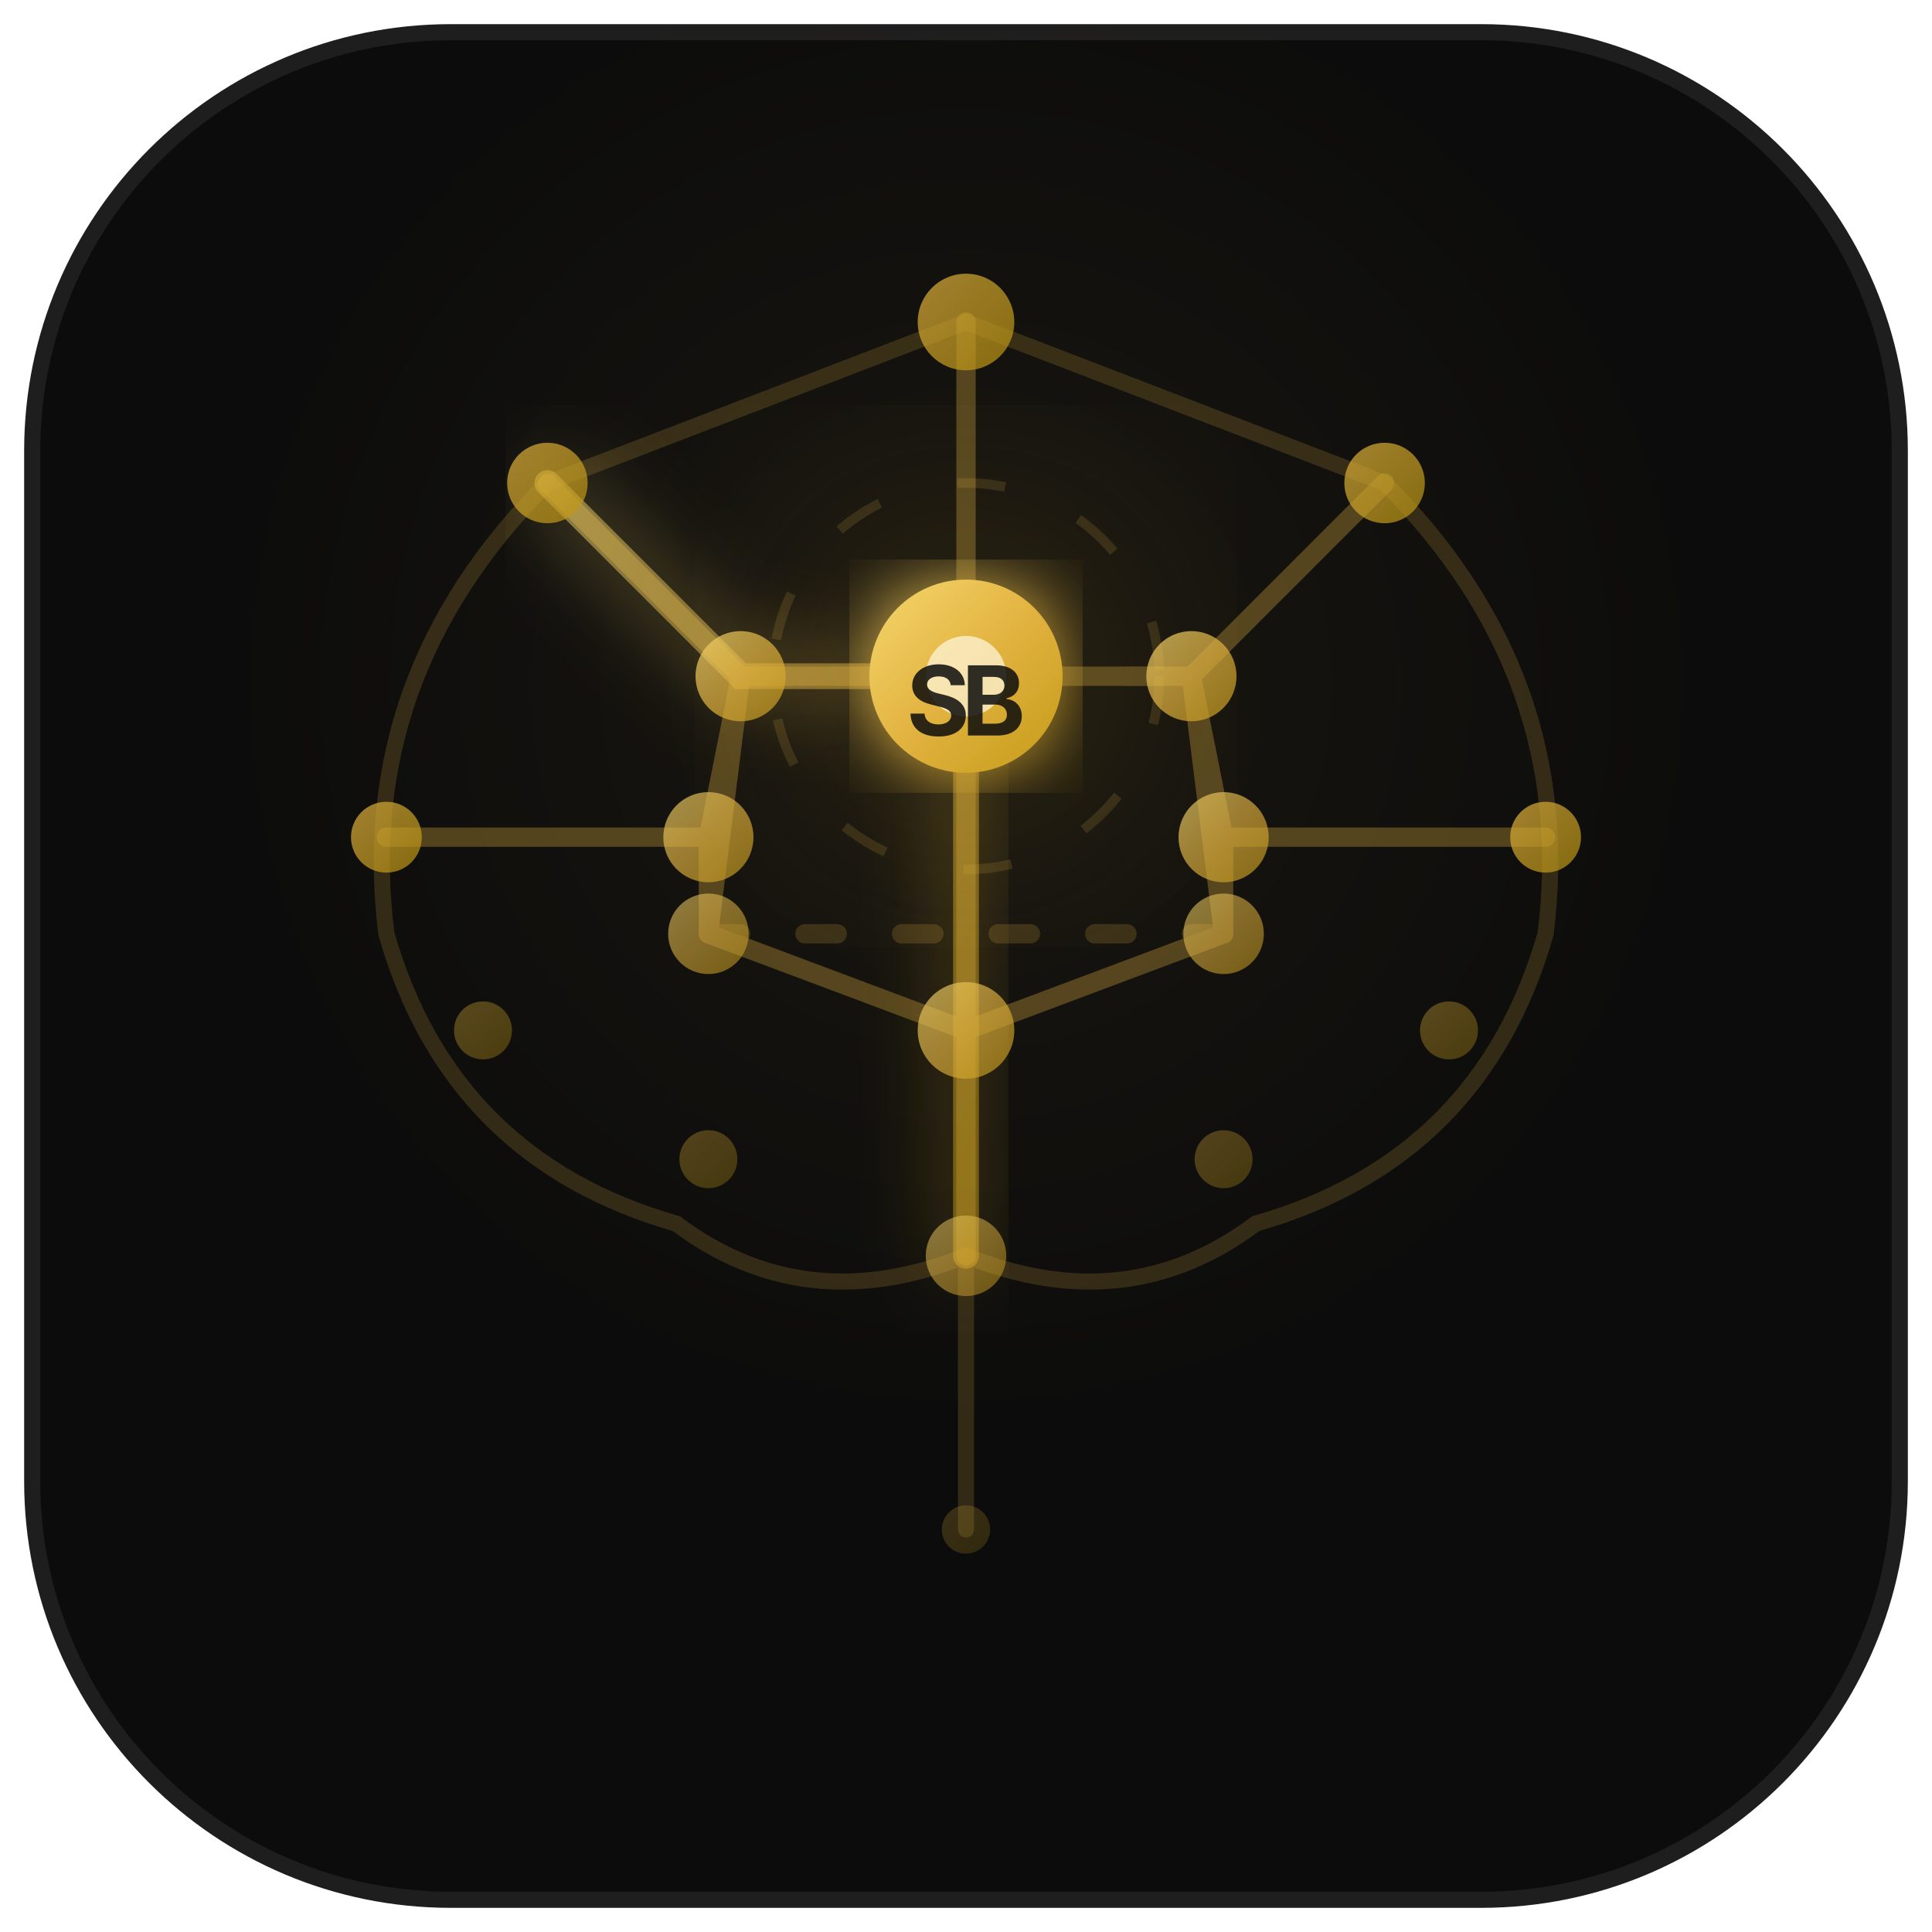
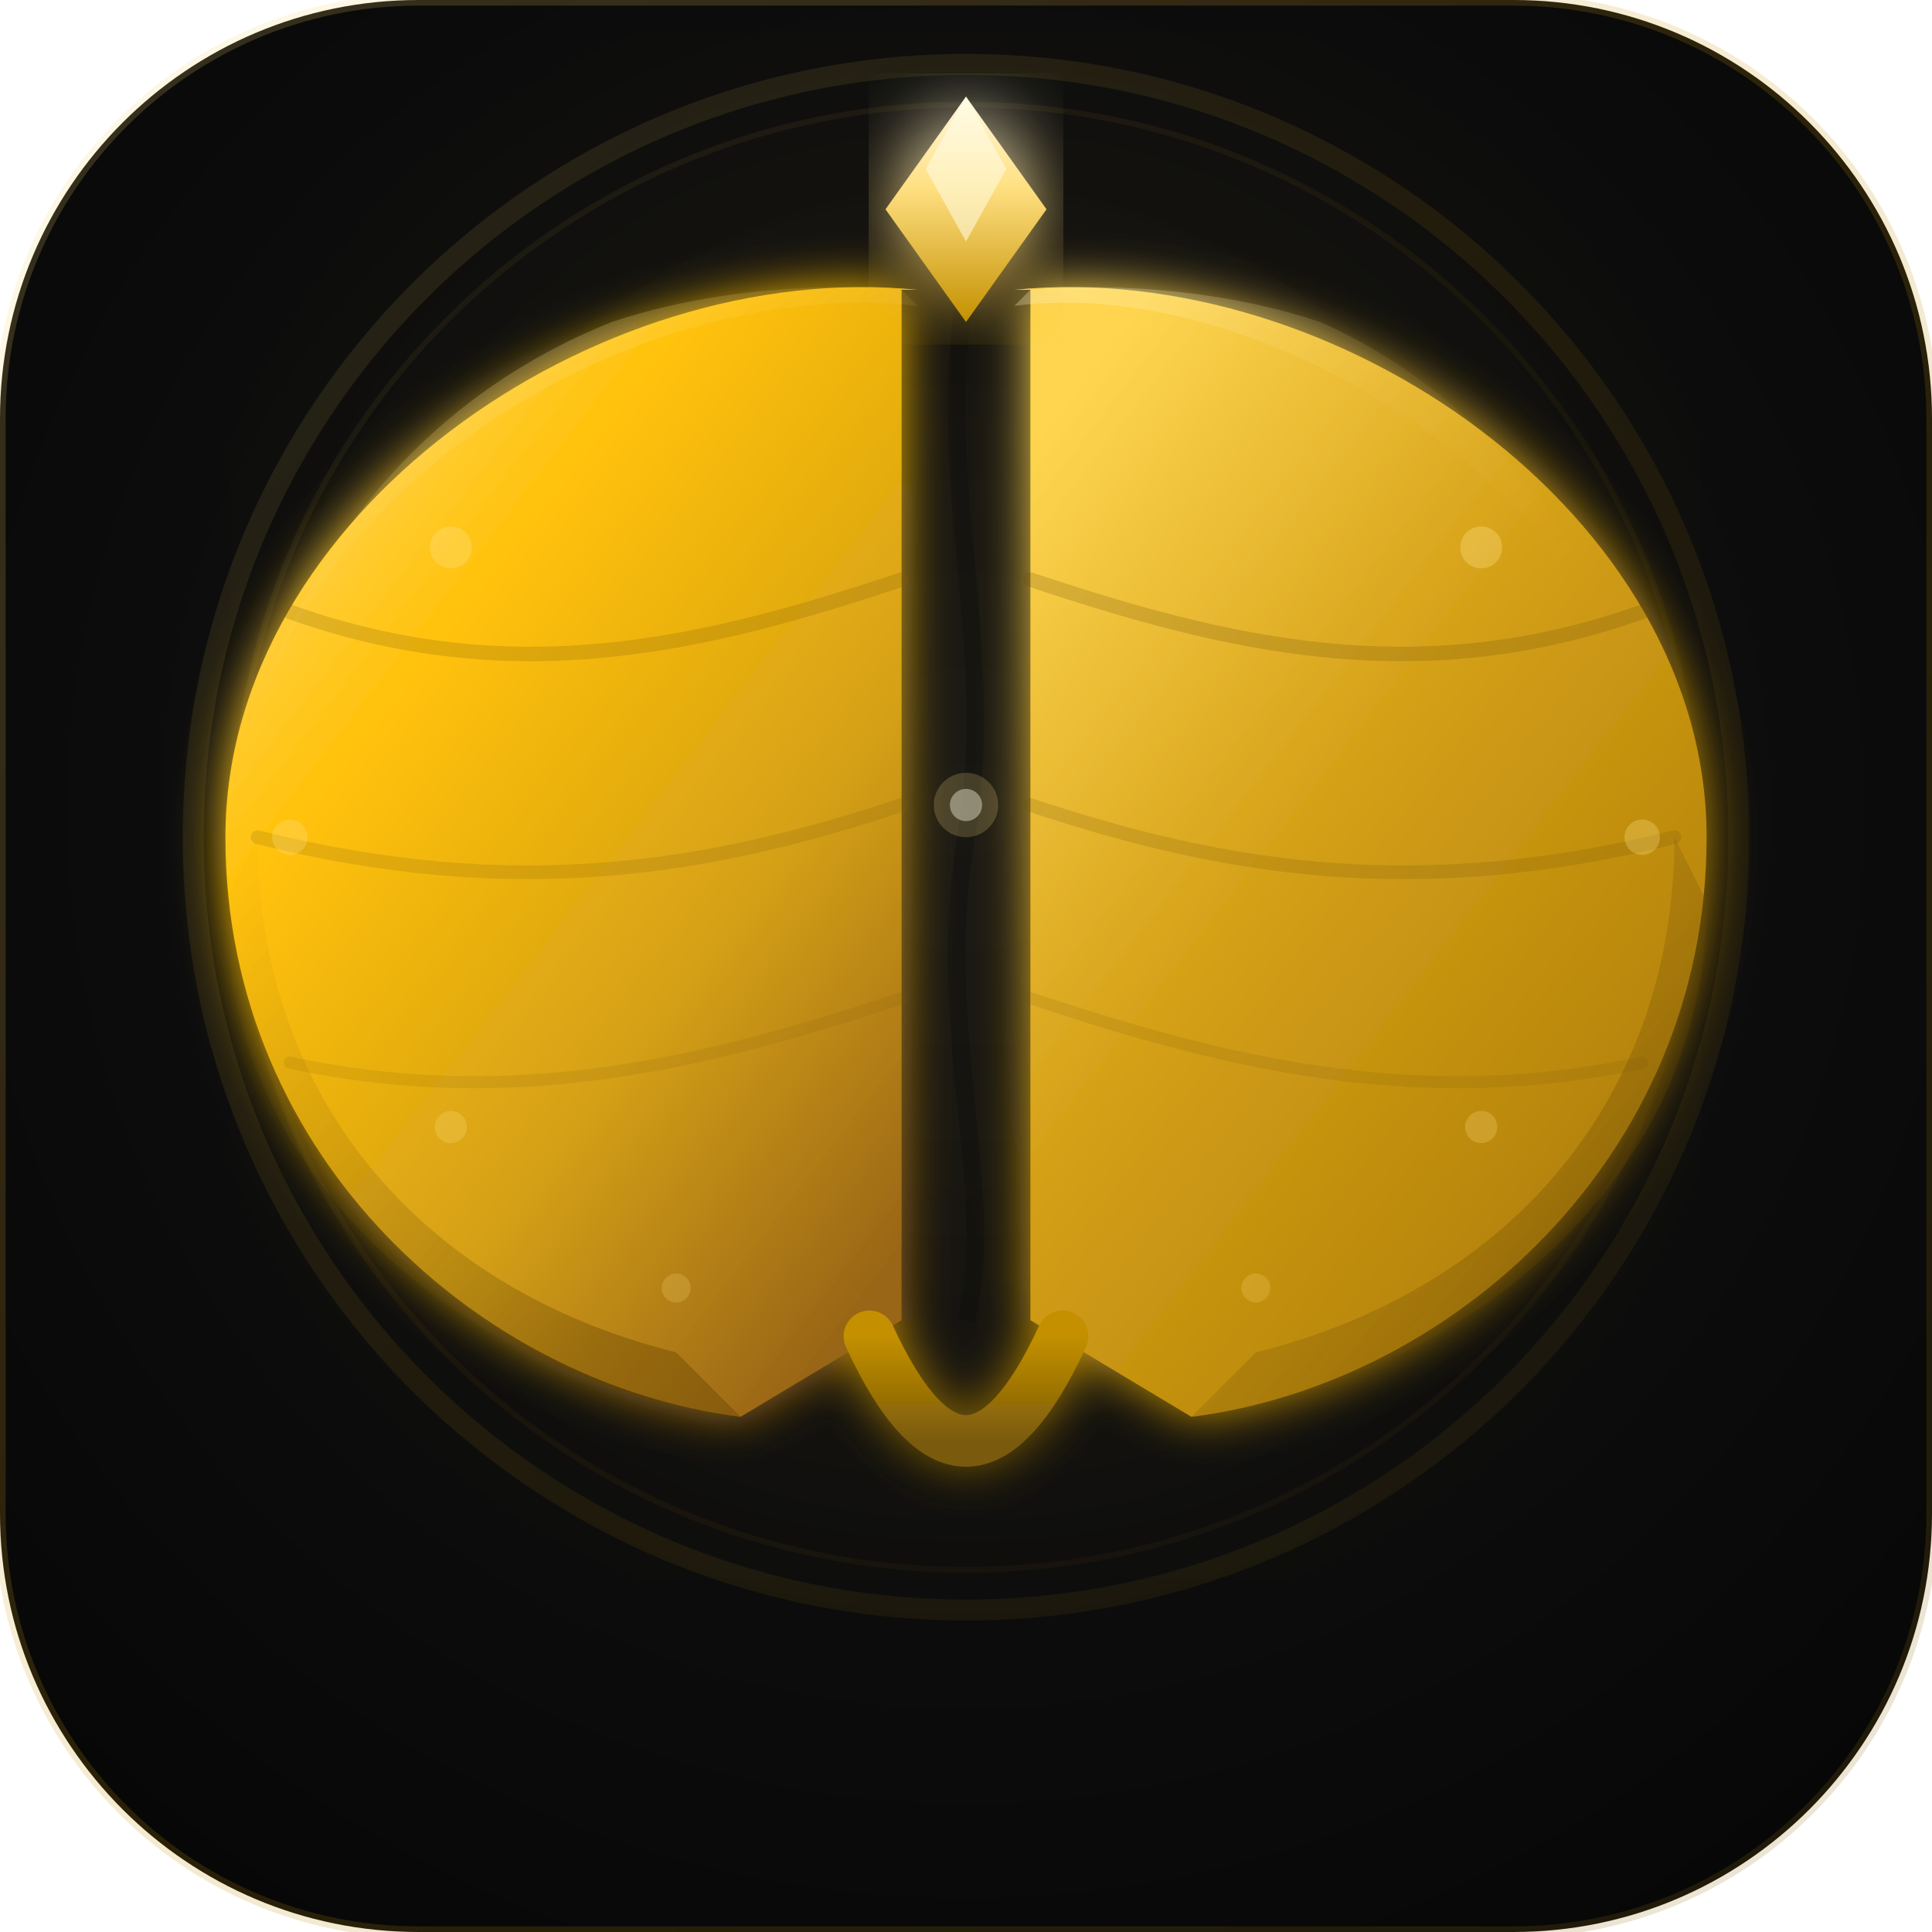
<svg xmlns="http://www.w3.org/2000/svg" viewBox="0 0 120 120" width="120" height="120">
  <defs>
    <linearGradient id="gold" x1="0" y1="0" x2="1" y2="1">
-       <stop offset="0%" stop-color="#f5d76e" />
-       <stop offset="50%" stop-color="#e2b340" />
-       <stop offset="100%" stop-color="#c49a18" />
+       <stop offset="0%" stop-color="#FFE082" />
+       <stop offset="28%" stop-color="#FFCA28" />
+       <stop offset="55%" stop-color="#D4A017" />
+       <stop offset="100%" stop-color="#A67C00" />
    </linearGradient>
-     <linearGradient id="goldDim" x1="0" y1="0" x2="1" y2="1">
-       <stop offset="0%" stop-color="#e2b340" stop-opacity="0.7" />
-       <stop offset="100%" stop-color="#b8920e" stop-opacity="0.7" />
+     <linearGradient id="goldL" x1="0" y1="0" x2="0.8" y2="1">
+       <stop offset="0%" stop-color="#FFE082" />
+       <stop offset="35%" stop-color="#FFC107" />
+       <stop offset="70%" stop-color="#D4A017" />
+       <stop offset="100%" stop-color="#996515" />
    </linearGradient>
-     <radialGradient id="glowBg" cx="50%" cy="35%" r="40%">
-       <stop offset="0%" stop-color="#e2b340" stop-opacity="0.06" />
-       <stop offset="100%" stop-color="#e2b340" stop-opacity="0" />
+     <linearGradient id="goldR" x1="0.2" y1="0" x2="1" y2="1">
+       <stop offset="0%" stop-color="#FFD54F" />
+       <stop offset="40%" stop-color="#D4A017" />
+       <stop offset="75%" stop-color="#B8860B" />
+       <stop offset="100%" stop-color="#8B6914" />
+     </linearGradient>
+     <linearGradient id="spec" x1="0" y1="0" x2="0.6" y2="0.8">
+       <stop offset="0%" stop-color="#FFFDE7" stop-opacity="0.55" />
+       <stop offset="50%" stop-color="#FFE082" stop-opacity="0.12" />
+       <stop offset="100%" stop-color="#FFE082" stop-opacity="0" />
+     </linearGradient>
+     <linearGradient id="shd" x1="0.8" y1="0.8" x2="0" y2="0">
+       <stop offset="0%" stop-color="#5C3D00" stop-opacity="0.35" />
+       <stop offset="100%" stop-color="#8B6914" stop-opacity="0" />
+     </linearGradient>
+     <linearGradient id="crown" x1="0.5" y1="0" x2="0.5" y2="1">
+       <stop offset="0%" stop-color="#FFF8E1" />
+       <stop offset="40%" stop-color="#FFE082" />
+       <stop offset="100%" stop-color="#C49000" />
+     </linearGradient>
+     <linearGradient id="stem" x1="0.5" y1="0" x2="0.5" y2="1">
+       <stop offset="0%" stop-color="#C49000" />
+       <stop offset="100%" stop-color="#7A5A0A" />
+     </linearGradient>
+     <linearGradient id="ring" x1="0" y1="0" x2="1" y2="1">
+       <stop offset="0%" stop-color="#FFE082" />
+       <stop offset="50%" stop-color="#C49000" />
+       <stop offset="100%" stop-color="#8B6914" />
+     </linearGradient>
+     <radialGradient id="bg" cx="50%" cy="42%" r="68%">
+       <stop offset="0%" stop-color="#151515" />
+       <stop offset="100%" stop-color="#070707" />
    </radialGradient>
    <filter id="glow">
+       <feGaussianBlur stdDeviation="1.5" result="b" />
+       <feMerge>
+         <feMergeNode in="b" />
+         <feMergeNode in="SourceGraphic" />
+       </feMerge>
+     </filter>
+     <filter id="ambientGlow">
+       <feGaussianBlur stdDeviation="10" />
+     </filter>
+     <filter id="crownGlow">
      <feGaussianBlur stdDeviation="2.5" result="b" />
      <feMerge>
        <feMergeNode in="b" />
        <feMergeNode in="SourceGraphic" />
      </feMerge>
    </filter>
-     <filter id="softGlow">
-       <feGaussianBlur stdDeviation="5" />
-     </filter>
  </defs>
-   <rect x="2" y="2" width="116" height="116" rx="26" fill="#0c0c0c" />
-   <rect x="2" y="2" width="116" height="116" rx="26" fill="none" stroke="#1e1e1e" stroke-width="1" />
-   <rect x="2" y="2" width="116" height="116" rx="26" fill="url(#glowBg)" />
-   <g stroke="#e2b340" fill="none" stroke-linecap="round">
-     <g stroke-width="1" opacity="0.18">
-       <path d="M60,20 L34,30 Q22,42 24,58 Q28,72 42,76" />
-       <path d="M60,20 L86,30 Q98,42 96,58 Q92,72 78,76" />
-       <path d="M42,76 Q50,82 60,78 Q70,82 78,76" />
-       <line x1="60" y1="78" x2="60" y2="95" />
-     </g>
-     <g stroke-width="1.2" opacity="0.32">
-       <line x1="60" y1="20" x2="60" y2="42" />
-       <line x1="34" y1="30" x2="46" y2="42" />
-       <line x1="86" y1="30" x2="74" y2="42" />
-       <line x1="24" y1="52" x2="44" y2="52" />
-       <line x1="96" y1="52" x2="76" y2="52" />
-       <line x1="46" y1="42" x2="60" y2="42" />
-       <line x1="74" y1="42" x2="60" y2="42" />
-       <line x1="44" y1="52" x2="46" y2="42" />
-       <line x1="76" y1="52" x2="74" y2="42" />
-       <line x1="46" y1="42" x2="44" y2="58" />
-       <line x1="74" y1="42" x2="76" y2="58" />
-       <line x1="44" y1="52" x2="44" y2="58" />
-       <line x1="76" y1="52" x2="76" y2="58" />
-       <line x1="44" y1="58" x2="60" y2="64" />
-       <line x1="76" y1="58" x2="60" y2="64" />
-       <line x1="60" y1="42" x2="60" y2="64" />
-       <line x1="60" y1="64" x2="60" y2="78" />
-       <line x1="46" y1="42" x2="74" y2="42" stroke-dasharray="2,4" opacity="0.6" />
-       <line x1="44" y1="58" x2="76" y2="58" stroke-dasharray="2,4" opacity="0.6" />
-     </g>
-     <g stroke-width="1.6" opacity="0.55" filter="url(#glow)">
-       <path d="M34,30 L46,42 L60,42 L60,64 L60,78" stroke="url(#gold)" />
-     </g>
+   <rect width="120" height="120" rx="26" fill="url(#bg)" />
+   <rect width="120" height="120" rx="26" fill="none" stroke="url(#ring)" stroke-width="0.7" opacity="0.18" />
+   <ellipse cx="60" cy="50" rx="38" ry="40" fill="#D4A017" opacity="0.045" filter="url(#ambientGlow)" />
+   <circle cx="60" cy="52" r="48" fill="none" stroke="url(#ring)" stroke-width="1.3" opacity="0.1" />
+   <circle cx="60" cy="52" r="45.5" fill="none" stroke="url(#ring)" stroke-width="0.35" opacity="0.06" />
+   <g filter="url(#glow)">
+     <path d="M57,18 C37,16 14,32 14,52 C14,72 30,86 46,88 L56,82 L56,18 Z" fill="url(#goldL)" />
+     <path d="M63,18 C83,16 106,32 106,52 C106,72 90,86 74,88 L64,82 L64,18 Z" fill="url(#goldR)" />
+     <path d="M54,83 Q60,96 66,83" fill="none" stroke="url(#stem)" stroke-width="3.2" stroke-linecap="round" />
  </g>
-   <circle cx="60" cy="42" r="12" fill="none" stroke="#e2b340" stroke-width="0.6" opacity="0.15" stroke-dasharray="3,5">
-     <animateTransform attributeName="transform" type="rotate" from="0 60 42" to="360 60 42" dur="20s" repeatCount="indefinite" />
-   </circle>
-   <circle cx="60" cy="42" r="14" fill="#e2b340" opacity="0.07" filter="url(#softGlow)" />
-   <g fill="url(#goldDim)">
-     <circle cx="60" cy="20" r="3" />
-     <circle cx="34" cy="30" r="2.5" />
-     <circle cx="86" cy="30" r="2.5" />
-     <circle cx="24" cy="52" r="2.2" />
-     <circle cx="96" cy="52" r="2.2" />
-     <circle cx="30" cy="64" r="1.8" opacity="0.5" />
-     <circle cx="90" cy="64" r="1.8" opacity="0.5" />
-     <circle cx="44" cy="72" r="1.8" opacity="0.45" />
-     <circle cx="76" cy="72" r="1.8" opacity="0.45" />
-     <circle cx="60" cy="95" r="1.5" opacity="0.3" />
+   <path d="M57,19 C40,17 18,30 15,48 C15,48 18,28 38,20 C47,17 56,18 56,18 Z" fill="url(#spec)" />
+   <path d="M63,19 C78,17 100,30 103,48 C103,48 100,28 82,20 C73,17 64,18 64,18 Z" fill="url(#spec)" opacity="0.55" />
+   <path d="M14,56 C14,74 30,86 46,88 L42,84 C26,80 16,68 16,52 Z" fill="url(#shd)" />
+   <path d="M106,56 C106,74 90,86 74,88 L78,84 C94,80 104,68 104,52 Z" fill="url(#shd)" />
+   <g fill="none" stroke="#7A5A0A" stroke-linecap="round">
+     <path d="M18,38 C32,43 44,40 56,36" stroke-width="0.9" opacity="0.22" />
+     <path d="M16,52 C32,56 44,54 56,50" stroke-width="0.85" opacity="0.18" />
+     <path d="M18,66 C32,69 44,66 56,62" stroke-width="0.75" opacity="0.14" />
  </g>
-   <g fill="url(#gold)">
-     <circle cx="46" cy="42" r="2.8" opacity="0.7" />
-     <circle cx="74" cy="42" r="2.8" opacity="0.7" />
-     <circle cx="44" cy="52" r="2.8" opacity="0.65" />
-     <circle cx="76" cy="52" r="2.8" opacity="0.65" />
-     <circle cx="44" cy="58" r="2.5" opacity="0.55" />
-     <circle cx="76" cy="58" r="2.5" opacity="0.55" />
-     <circle cx="60" cy="64" r="3" opacity="0.65" />
-     <circle cx="60" cy="78" r="2.5" opacity="0.5" />
+   <g fill="none" stroke="#6B4E08" stroke-linecap="round">
+     <path d="M102,38 C88,43 76,40 64,36" stroke-width="0.9" opacity="0.22" />
+     <path d="M104,52 C88,56 76,54 64,50" stroke-width="0.85" opacity="0.18" />
+     <path d="M102,66 C88,69 76,66 64,62" stroke-width="0.75" opacity="0.14" />
  </g>
-   <circle cx="60" cy="42" r="6" fill="url(#gold)" filter="url(#glow)">
-     <animate attributeName="r" values="6;7;6" dur="3s" repeatCount="indefinite" calcMode="spline" keySplines="0.4 0 0.6 1;0.4 0 0.6 1" />
-   </circle>
-   <circle cx="60" cy="42" r="2.5" fill="#fff8e0" opacity="0.7">
-     <animate attributeName="opacity" values="0.7;0.4;0.7" dur="3s" repeatCount="indefinite" calcMode="spline" keySplines="0.4 0 0.6 1;0.4 0 0.6 1" />
-   </circle>
-   <text x="60" y="43.5" text-anchor="middle" dominant-baseline="central" font-family="system-ui,-apple-system,sans-serif" font-size="6" font-weight="700" fill="#0c0c0c" opacity="0.85" letter-spacing="-0.5">SB</text>
+   <path d="M60,18 C58,30 62,40 60,52 C58,64 62,74 60,82" fill="none" stroke="#0a0a0a" stroke-width="1.1" opacity="0.3" />
+   <g filter="url(#crownGlow)">
+     <path d="M60,6 L65,13 L60,20 L55,13 Z" fill="url(#crown)" />
+     <path d="M60,6 L62.5,10.5 L60,15 L57.5,10.5 Z" fill="#FFFDE7" opacity="0.55" />
+   </g>
+   <g fill="#FFE082">
+     <circle cx="28" cy="34" r="1.3" opacity="0.35" />
+     <circle cx="92" cy="34" r="1.3" opacity="0.35" />
+     <circle cx="18" cy="52" r="1.1" opacity="0.30" />
+     <circle cx="102" cy="52" r="1.1" opacity="0.30" />
+     <circle cx="28" cy="70" r="1.0" opacity="0.25" />
+     <circle cx="92" cy="70" r="1.0" opacity="0.25" />
+     <circle cx="42" cy="80" r="0.9" opacity="0.20" />
+     <circle cx="78" cy="80" r="0.9" opacity="0.20" />
+   </g>
+   <circle cx="60" cy="50" r="2" fill="#FFE082" opacity="0.2" />
+   <circle cx="60" cy="50" r="1" fill="#FFFDE7" opacity="0.4" />
</svg>
